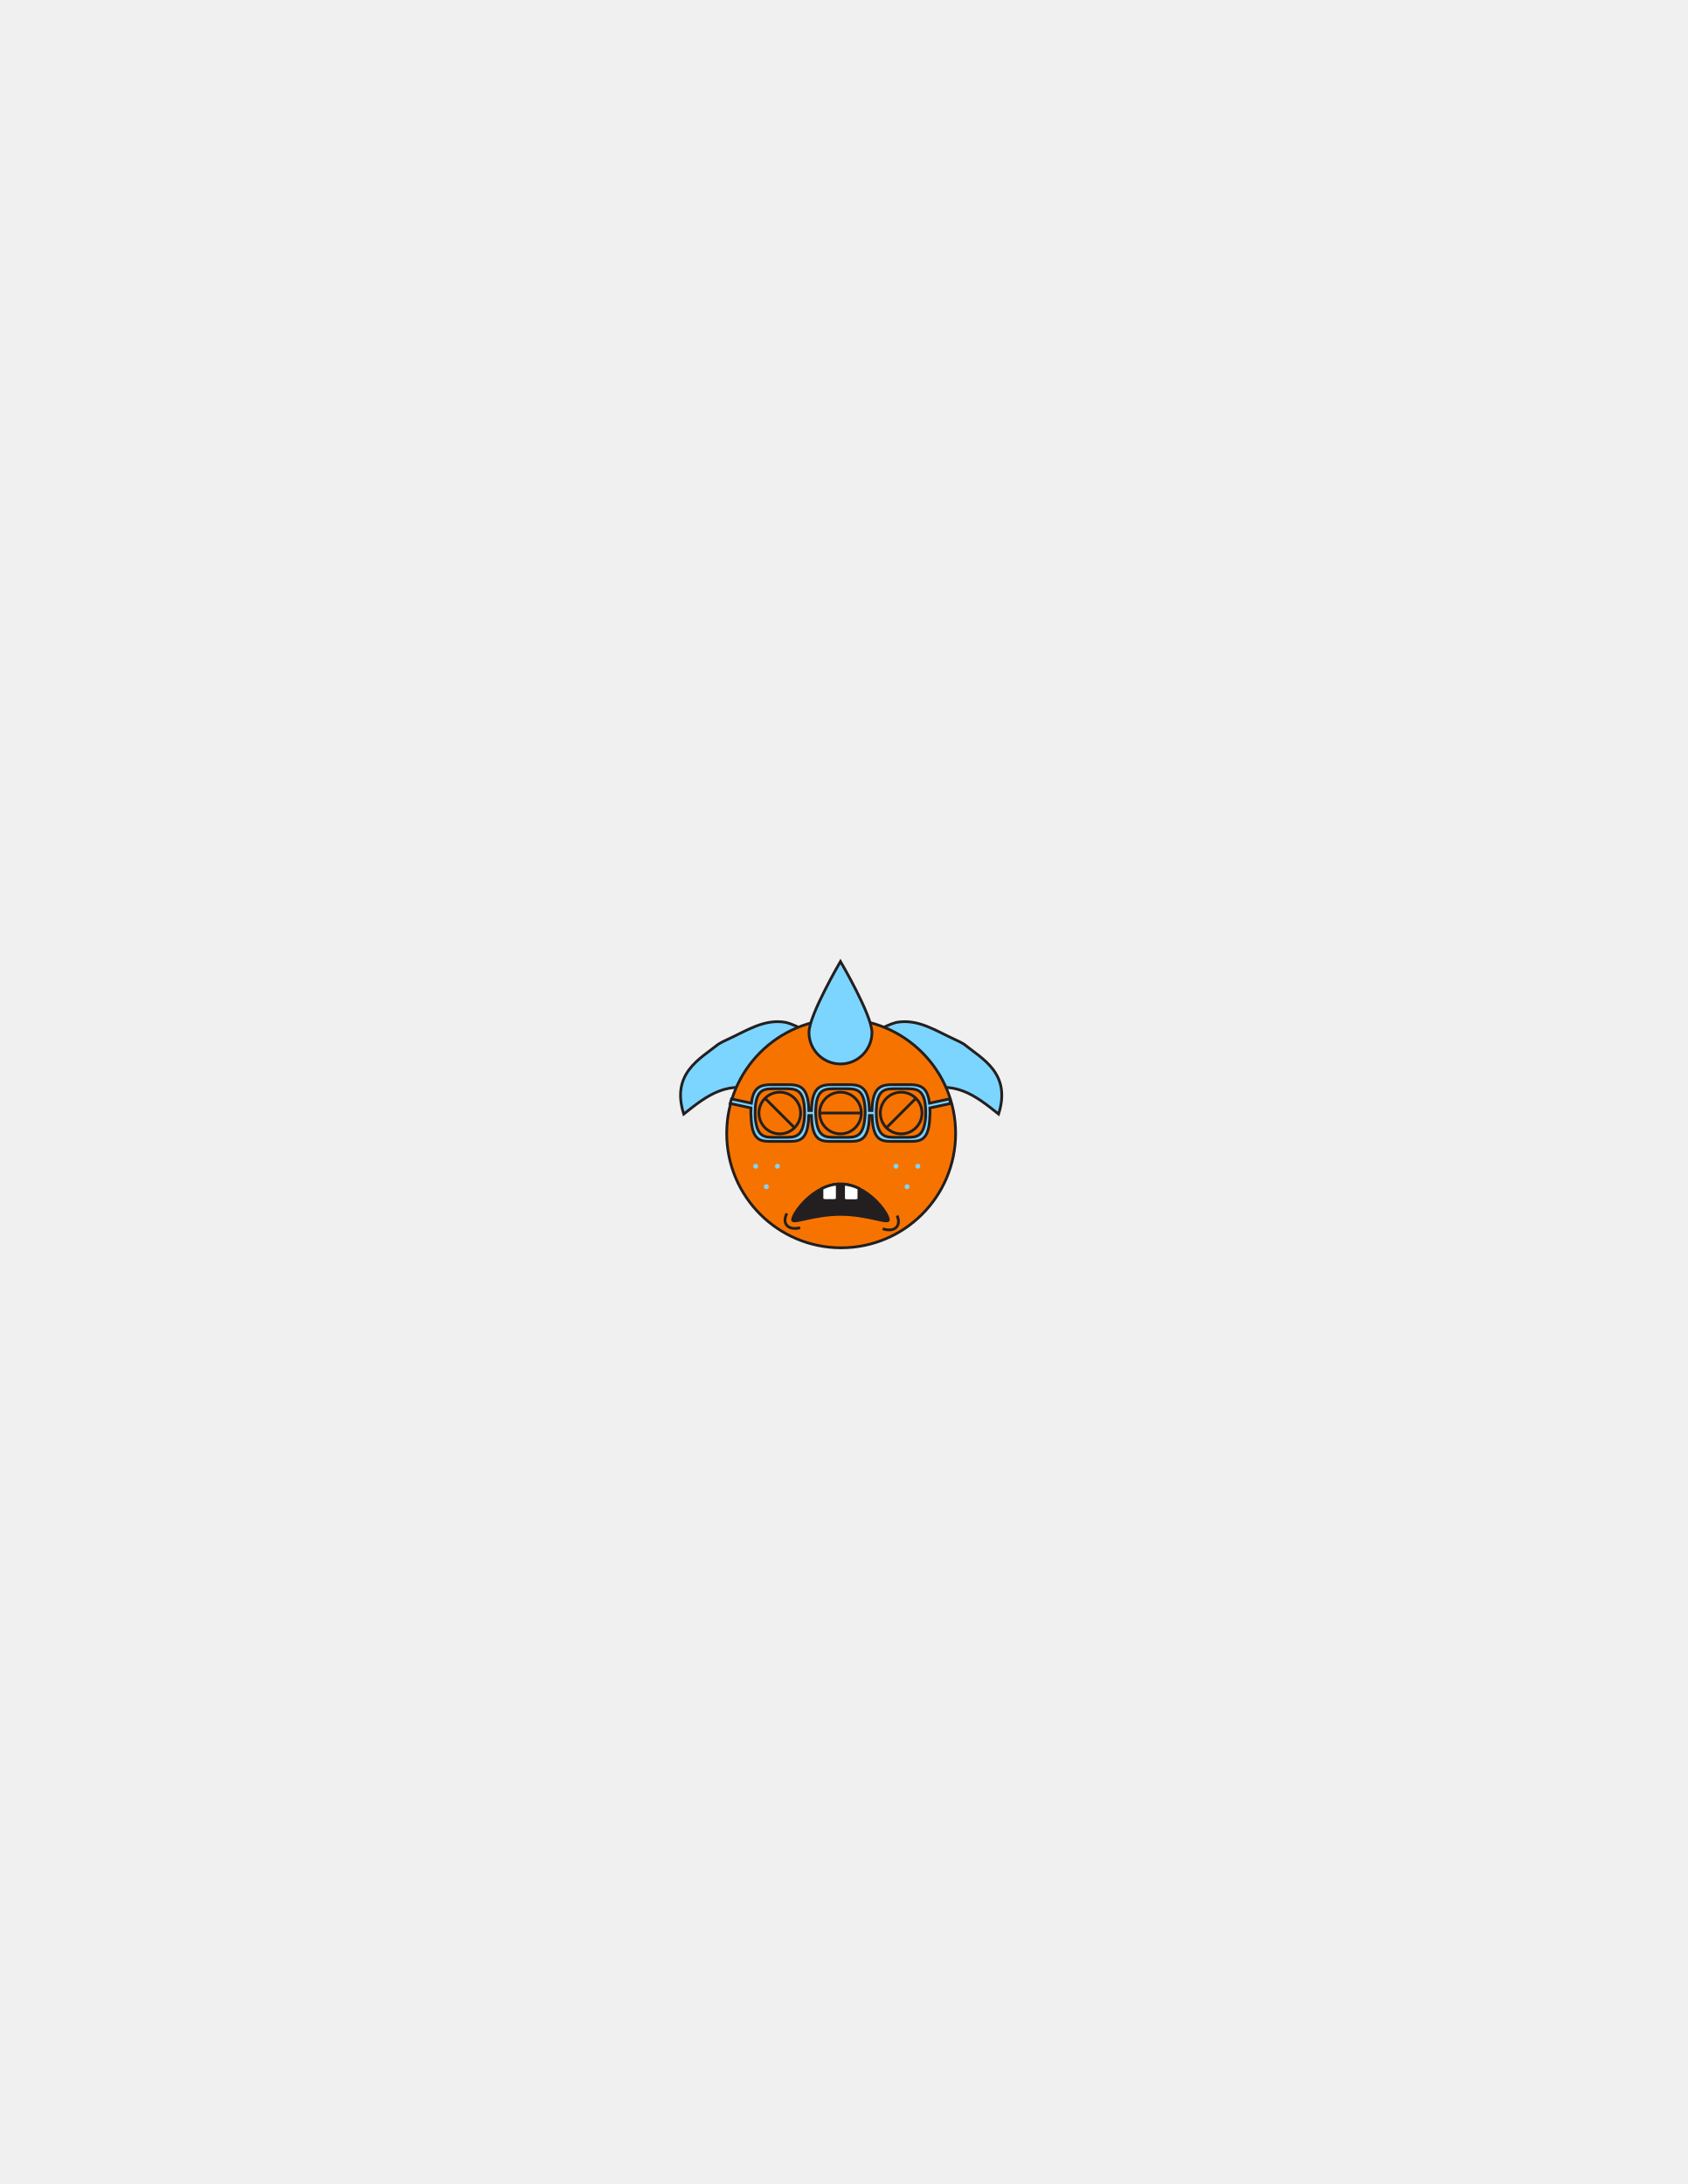
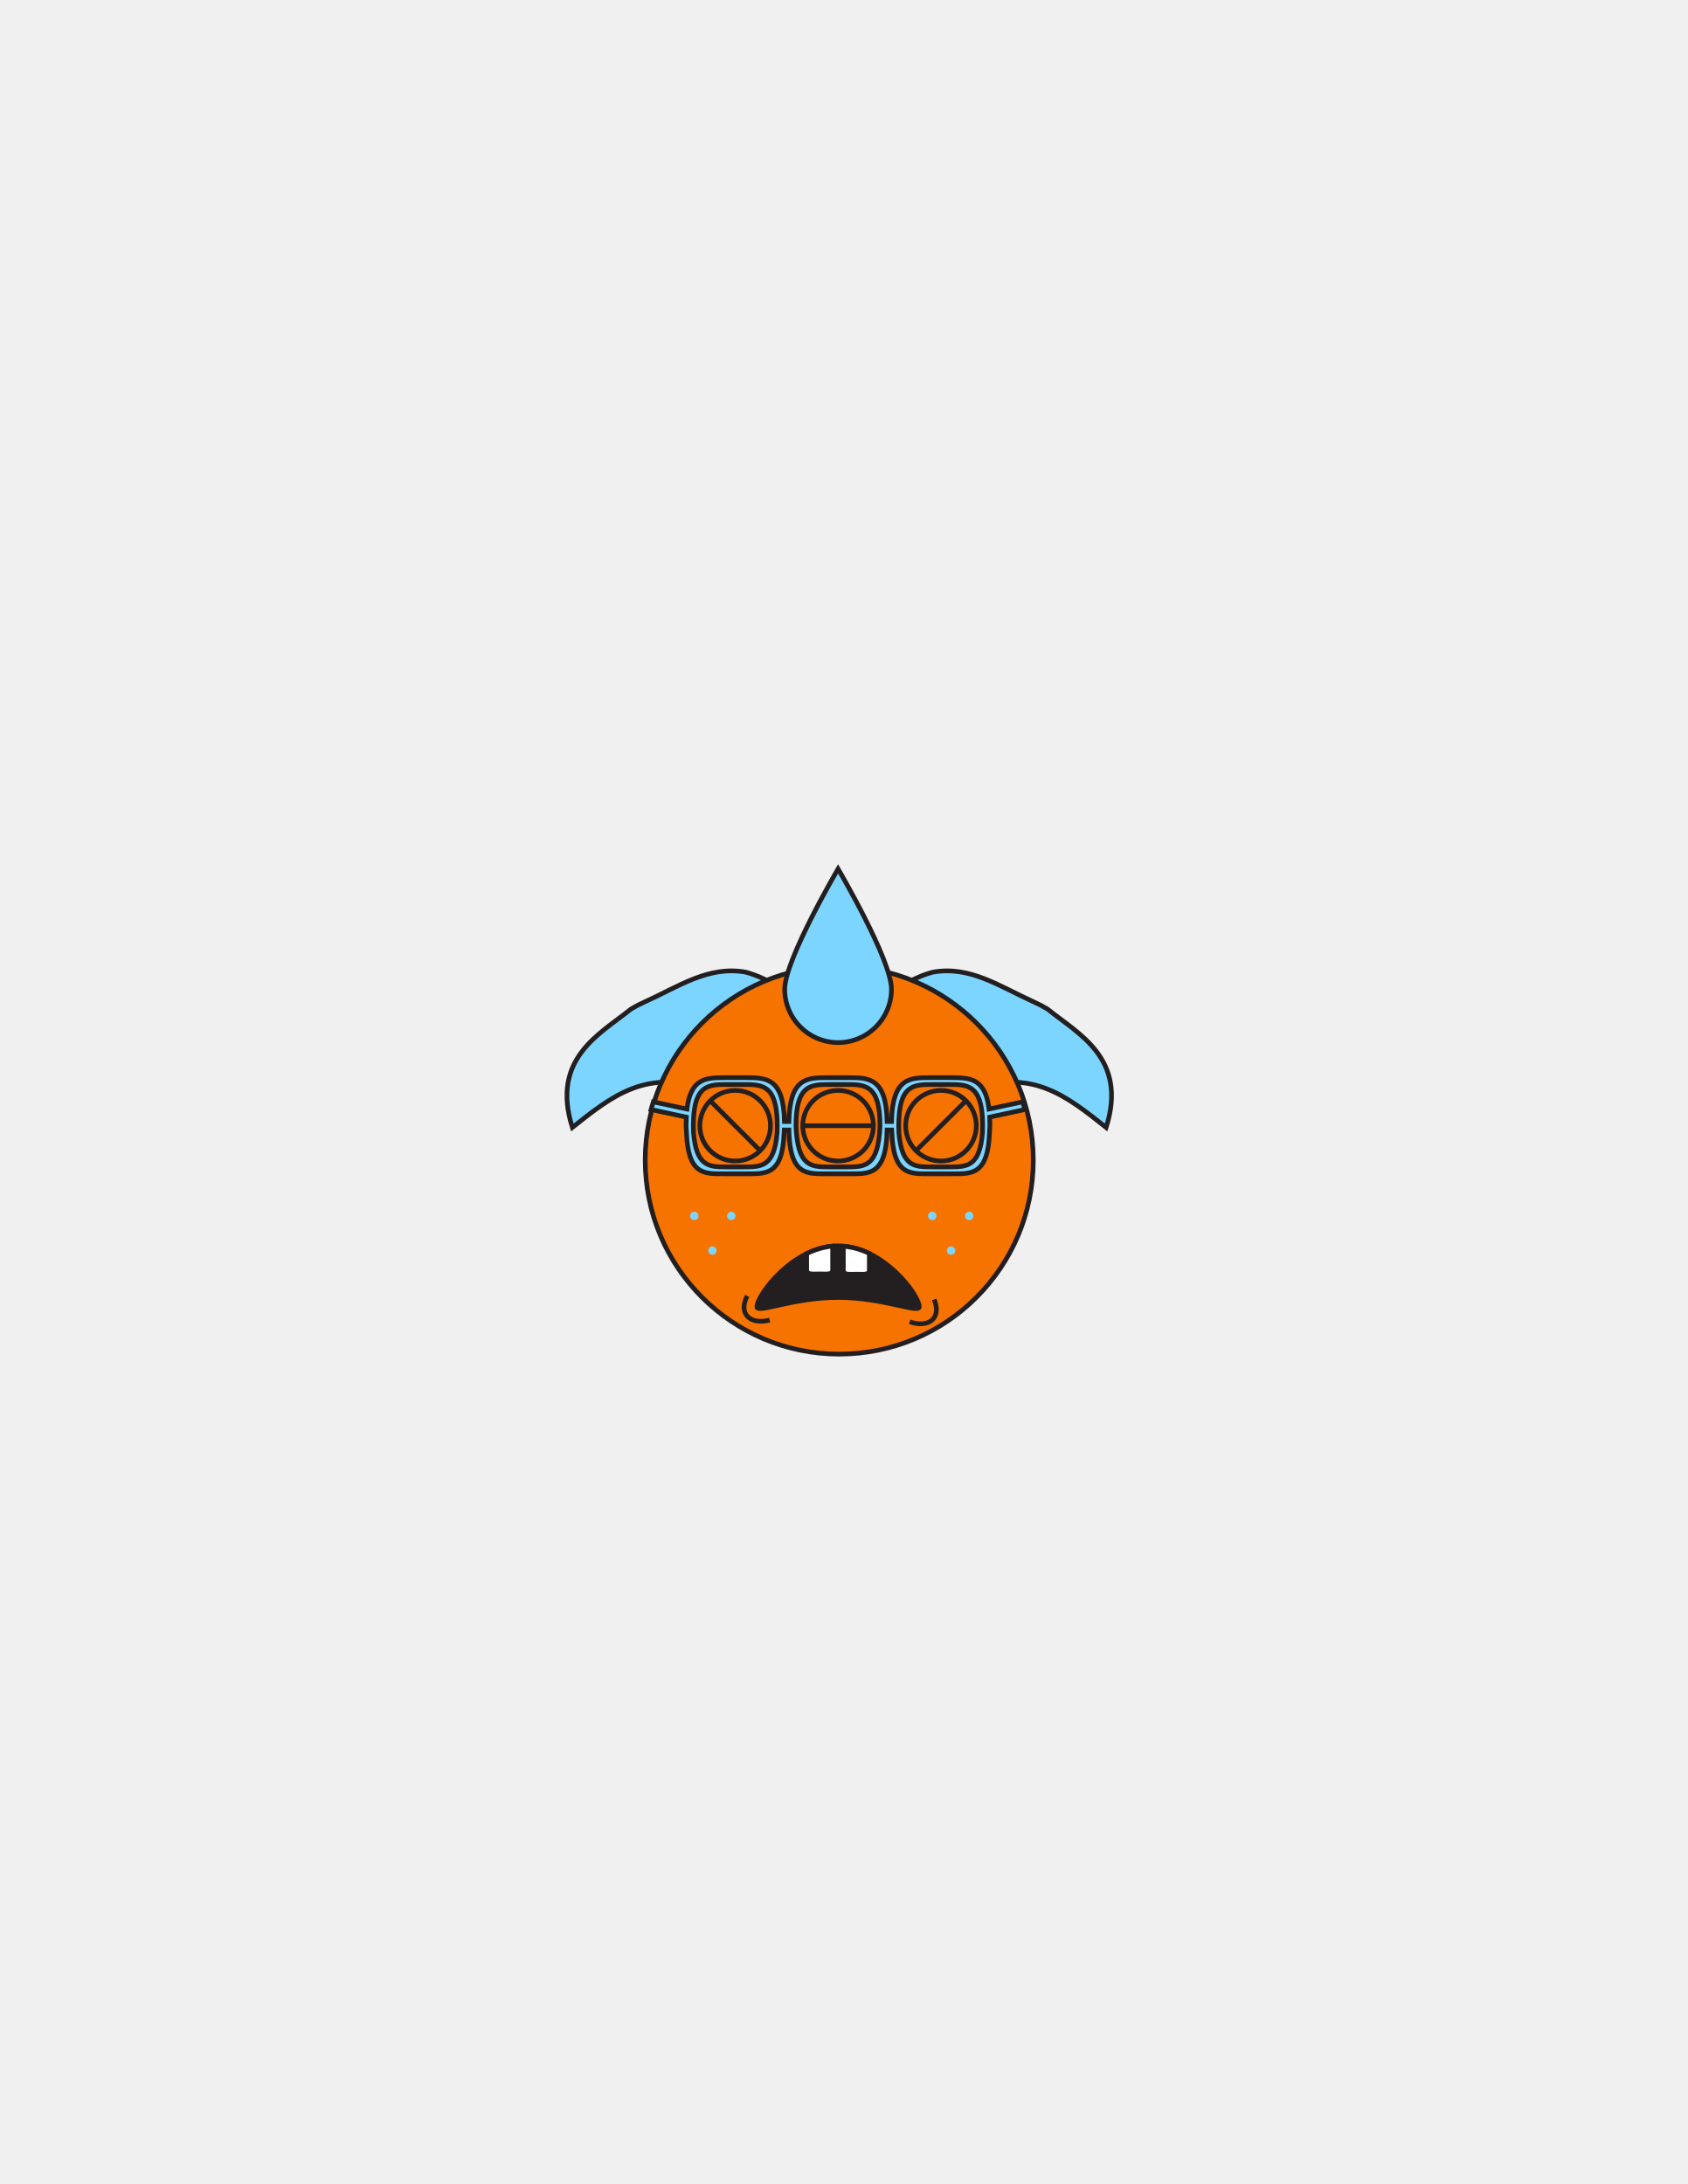
<svg xmlns="http://www.w3.org/2000/svg" version="1.1" id="Layer_1" x="0px" y="0px" width="612px" height="792px" viewBox="0 0 612 792" enable-background="new 0 0 612 792" xml:space="preserve">
-   <rect id="head_frame" x="230.5" y="331.5" fill-opacity="0" fill="#BBBCBE" width="151" height="131" />
-   <path id="SECONDARY_1_" fill="#7CD5FF" stroke="#231F20" stroke-miterlimit="10" d="M321.408,399.665  c-8.178,5.575-10.791-5.749-10.285-13.497c0.126-1.458,0.434-2.893,0.938-4.285c1.614-4.458,4.992-7.804,9.4-9.833  c1.104-0.509,2.268-0.932,3.486-1.274c7.988-1.47,14.334,3.043,21.77,6.409c1.064,0.478,1.84,0.878,2.82,1.474  c6.647,5.362,17.213,10.553,12.547,25.341c-8.654-6.881-16.076-12.778-29.219-7.92c-1.01,0.218-1.992,0.438-2.94,0.672  c-2.845,0.692-5.36,1.463-7.347,2.343C322.159,399.305,321.77,399.498,321.408,399.665z" />
-   <path id="SECONDARY_17_" fill="#7CD5FF" stroke="#231F20" stroke-miterlimit="10" d="M288.592,399.666  c8.178,5.574,10.791-5.75,10.285-13.497c-0.126-1.458-0.434-2.893-0.938-4.285c-1.614-4.458-4.992-7.804-9.4-9.833  c-1.104-0.509-2.268-0.932-3.486-1.274c-7.988-1.47-14.333,3.043-21.77,6.409c-1.064,0.478-1.84,0.878-2.82,1.474  c-6.648,5.362-17.213,10.553-12.547,25.341c8.655-6.88,16.076-12.778,29.219-7.92c1.01,0.218,1.992,0.438,2.94,0.672  c2.845,0.692,5.36,1.463,7.347,2.344C287.841,399.305,288.23,399.498,288.592,399.666z" />
-   <circle id="PRIMARY" fill="#F77300" stroke="#231F20" stroke-miterlimit="10" cx="305" cy="411" r="41.5" />
-   <path id="SECONDARY" fill="#7CD5FF" stroke="#231F20" stroke-miterlimit="10" d="M316.167,374.417  c0,6.305-5.111,11.417-11.417,11.417c-6.305,0-11.416-5.111-11.416-11.417s11.416-25.75,11.416-25.75  S316.167,368.111,316.167,374.417z" />
-   <circle id="PRIMARY_3_" fill="#F77300" stroke="#231F20" stroke-miterlimit="10" cx="282.741" cy="403.625" r="7.554" />
-   <circle id="PRIMARY_2_" fill="#F77300" stroke="#231F20" stroke-miterlimit="10" cx="326.76" cy="403.625" r="7.554" />
-   <circle id="PRIMARY_1_" fill="#F77300" stroke="#231F20" stroke-miterlimit="10" cx="304.75" cy="403.625" r="7.555" />
-   <path fill="#231F20" stroke="#231F20" stroke-miterlimit="10" d="M322.116,442.375c0-2.557-7.792-13.037-17.383-13.037  c-9.591,0-17.349,10.568-17.349,13.037c0,1.504,7.775-2,17.366-2S322.116,443.879,322.116,442.375z" />
-   <circle id="SECONDARY_7_" fill="#7CD5FF" cx="274" cy="422.922" r="0.895" />
-   <circle id="SECONDARY_6_" fill="#7CD5FF" cx="281.901" cy="422.922" r="0.894" />
-   <circle id="SECONDARY_5_" fill="#7CD5FF" cx="277.87" cy="430.338" r="0.895" />
-   <path fill="none" stroke="#231F20" stroke-miterlimit="10" d="M285.305,440.027c-2.013,4.001,0.792,6.237,4.826,5.189" />
-   <circle id="SECONDARY_4_" fill="#7CD5FF" cx="332.788" cy="422.923" r="0.895" />
-   <circle id="SECONDARY_3_" fill="#7CD5FF" cx="324.887" cy="422.922" r="0.894" />
-   <circle id="SECONDARY_2_" fill="#7CD5FF" cx="328.918" cy="430.339" r="0.895" />
-   <path fill="none" stroke="#231F20" stroke-miterlimit="10" d="M325.298,440.799c1.688,4.15-1.289,6.155-5.227,4.789" />
-   <path id="SECONDARY_8_" fill="#7CD5FF" stroke="#231F20" stroke-miterlimit="10" d="M337.181,401.779l7.544-1.62  c-0.152-0.554-0.315-1.103-0.491-1.646l-7.2,1.546c-0.587-4.815-2.48-6.176-4.982-6.563c0,0,0,0-0.001,0  c-0.202-0.031-0.407-0.058-0.617-0.077c-0.087-0.009-0.175-0.017-0.263-0.024c-0.08-0.006-0.16-0.012-0.242-0.017  c-0.194-0.012-0.392-0.02-0.591-0.026c-0.016,0-0.03-0.001-0.046-0.001c-0.487-0.014-0.989-0.015-1.502-0.015h-4.243  c-4.488,0-8.151,0.001-8.368,9.385h-0.938c-0.217-9.382-3.879-9.383-8.367-9.383h-0.035h-4.208h-0.035  c-4.488,0-8.15,0.001-8.367,9.383h-0.938c-0.217-9.384-3.88-9.385-8.368-9.385h-4.243c-0.513,0-1.015,0.001-1.502,0.015  c-0.016,0-0.03,0.001-0.046,0.001c-0.199,0.006-0.396,0.015-0.591,0.026c-0.081,0.005-0.161,0.011-0.242,0.017  c-0.088,0.007-0.176,0.015-0.263,0.024c-0.209,0.02-0.415,0.046-0.617,0.077c-0.001,0-0.001,0-0.001,0  c-2.502,0.387-4.396,1.748-4.982,6.563l-7.201-1.546c-0.175,0.543-0.338,1.092-0.491,1.646l7.544,1.62  c-0.03,0.576-0.045,1.189-0.045,1.846c0.021,0.532,0.052,1.031,0.088,1.51c0.332,8.869,3.672,8.797,7.836,8.777  c0.15,0,0.302,0,0.454,0h4.243c4.424,0,8.042,0.457,8.354-8.93c0.011-0.154,0.027-0.29,0.037-0.449h0.973  c0.209,9.859,3.874,9.379,8.368,9.379h0.035h4.208h0.035c4.494,0,8.159,0.48,8.368-9.379h0.973c0.01,0.159,0.026,0.295,0.037,0.449  c0.312,9.387,3.93,8.93,8.354,8.93h4.243c0.152,0,0.304,0,0.454,0c4.164,0.02,7.504,0.092,7.837-8.777  c0.036-0.479,0.067-0.978,0.088-1.51C337.226,402.969,337.21,402.355,337.181,401.779z M284.616,412.441h-3.635  c-0.127,0-0.253,0-0.378,0c-3.563-0.006-6.181-0.211-6.772-7.315c-0.021-0.472-0.033-0.97-0.033-1.503  c0-7.7,2.453-8.675,5.717-8.799c0.455-0.016,0.925-0.017,1.407-0.017h3.635c3.967,0,7.183,0,7.183,8.817  c0,0.53-0.012,1.025-0.032,1.494C291.1,412.441,288.344,412.441,284.616,412.441z M302.933,412.443  c-3.966,0-6.834,0.004-7.183-8.818c0-8.817,3.217-8.817,7.183-8.817h3.601c3.966,0,7.183,0,7.183,8.817  c-0.349,8.822-3.217,8.818-7.183,8.818H302.933z M328.863,412.441c-0.126,0-0.252,0-0.379,0h-3.635c-3.727,0-6.483,0-7.092-7.322  c-0.021-0.469-0.032-0.964-0.032-1.494c0-8.817,3.216-8.817,7.183-8.817h3.635c0.482,0,0.952,0,1.408,0.017  c3.263,0.124,5.716,1.099,5.716,8.799c0,0.533-0.012,1.031-0.033,1.503C335.043,412.23,332.425,412.436,328.863,412.441z" />
-   <path fill="#FFFFFF" stroke="#231F20" stroke-miterlimit="10" d="M298.034,430.997v3.452c0,1.118,1.242,0.891,2.777,0.891  c1.531,0,2.776,0.228,2.776-0.891v-5.058C301.629,429.559,299.762,430.149,298.034,430.997z" />
-   <path fill="#FFFFFF" stroke="#231F20" stroke-miterlimit="10" d="M305.876,429.426v5.076c0,1.118,1.242,0.891,2.777,0.891  c1.531,0,2.777,0.228,2.777-0.891v-3.559C309.699,430.125,307.831,429.564,305.876,429.426z" />
-   <line fill="none" stroke="#231F20" stroke-miterlimit="10" x1="277.399" y1="398.283" x2="288.083" y2="408.967" />
-   <line fill="none" stroke="#231F20" stroke-miterlimit="10" x1="297.195" y1="403.625" x2="312.305" y2="403.625" />
-   <line fill="none" stroke="#231F20" stroke-miterlimit="10" x1="321.418" y1="408.966" x2="332.102" y2="398.283" />
+   <rect id="head_frame" x="178" y="286" fill-opacity="0" fill="#BBBCBE" width="256" height="222" />
+   <path id="SECONDARY_1_" fill="#7CD5FF" stroke="#231F20" stroke-width="1.695" stroke-miterlimit="10" d="M332.123,401.517  c-13.865,9.448-18.295-9.743-17.438-22.872c0.214-2.472,0.735-4.902,1.589-7.262c2.737-7.556,8.464-13.225,15.938-16.664  c1.871-0.863,3.845-1.579,5.911-2.16c13.543-2.492,24.301,5.157,36.907,10.861c1.804,0.81,3.119,1.488,4.781,2.498  c11.27,9.087,29.182,17.883,21.271,42.944c-14.673-11.66-27.255-21.654-49.536-13.422c-1.713,0.369-3.378,0.743-4.985,1.138  c-4.823,1.172-9.088,2.48-12.456,3.971C333.396,400.905,332.735,401.233,332.123,401.517z" />
+   <path id="SECONDARY_17_" fill="#7CD5FF" stroke="#231F20" stroke-width="1.695" stroke-miterlimit="10" d="M276.487,401.518  c13.864,9.447,18.294-9.743,17.437-22.873c-0.213-2.472-0.735-4.902-1.589-7.262c-2.737-7.556-8.463-13.226-15.937-16.664  c-1.871-0.863-3.844-1.579-5.911-2.16c-13.543-2.492-24.3,5.157-36.907,10.86c-1.805,0.81-3.12,1.489-4.781,2.498  c-11.271,9.087-29.183,17.883-21.272,42.944c14.673-11.659,27.254-21.654,49.537-13.421c1.712,0.369,3.377,0.743,4.985,1.139  c4.823,1.173,9.088,2.479,12.456,3.972C275.213,400.905,275.874,401.233,276.487,401.518z" />
+   <ellipse id="PRIMARY" fill="#F77300" stroke="#231F20" stroke-width="1.695" stroke-miterlimit="10" cx="304.305" cy="420.726" rx="70.357" ry="70.328" />
+   <path id="SECONDARY" fill="#7CD5FF" stroke="#231F20" stroke-width="1.695" stroke-miterlimit="10" d="M323.236,358.729  c0,10.686-8.665,19.347-19.355,19.347c-10.689,0-19.354-8.662-19.354-19.347c0-10.685,19.354-43.636,19.354-43.636  S323.236,348.043,323.236,358.729z" />
+   <ellipse id="PRIMARY_3_" fill="#F77300" stroke="#231F20" stroke-width="1.695" stroke-miterlimit="10" cx="266.567" cy="408.228" rx="12.807" ry="12.802" />
+   <ellipse id="PRIMARY_2_" fill="#F77300" stroke="#231F20" stroke-width="1.695" stroke-miterlimit="10" cx="341.196" cy="408.228" rx="12.807" ry="12.802" />
+   <ellipse id="PRIMARY_1_" fill="#F77300" stroke="#231F20" stroke-width="1.695" stroke-miterlimit="10" cx="303.881" cy="408.228" rx="12.808" ry="12.802" />
+   <path fill="#231F20" stroke="#231F20" stroke-width="1.695" stroke-miterlimit="10" d="M333.323,473.895  c0-4.332-13.211-22.093-29.471-22.093s-29.413,17.909-29.413,22.093c0,2.549,13.182-3.389,29.442-3.389  S333.323,476.443,333.323,473.895z" />
+   <path id="SECONDARY_7_" fill="#7CD5FF" d="M253.26,440.805c0.066,0.832-0.551,1.565-1.386,1.633  c-0.837,0.071-1.568-0.551-1.637-1.383c-0.068-0.834,0.55-1.565,1.384-1.636C252.455,439.35,253.187,439.971,253.26,440.805z" />
+   <path id="SECONDARY_6_" fill="#7CD5FF" d="M266.654,440.803c0.07,0.834-0.551,1.569-1.389,1.635  c-0.833,0.07-1.565-0.549-1.631-1.383c-0.071-0.834,0.549-1.565,1.381-1.636C265.853,439.35,266.584,439.972,266.654,440.803z" />
+   <path id="SECONDARY_5_" fill="#7CD5FF" d="M259.821,453.374c0.069,0.834-0.553,1.563-1.388,1.635  c-0.834,0.069-1.566-0.553-1.636-1.389c-0.066-0.832,0.557-1.563,1.391-1.635C259.02,451.919,259.751,452.54,259.821,453.374z" />
+   <path fill="none" stroke="#231F20" stroke-width="1.695" stroke-miterlimit="10" d="M270.914,469.917  c-3.413,6.78,1.342,10.569,8.182,8.794" />
+   <path id="SECONDARY_4_" fill="#7CD5FF" d="M349.904,440.807c-0.066,0.83,0.551,1.565,1.386,1.633  c0.838,0.071,1.567-0.551,1.637-1.385c0.068-0.834-0.549-1.564-1.384-1.636C350.709,439.35,349.977,439.972,349.904,440.807z" />
+   <path id="SECONDARY_3_" fill="#7CD5FF" d="M336.51,440.805c-0.069,0.834,0.552,1.567,1.39,1.635  c0.832,0.069,1.564-0.551,1.631-1.385c0.07-0.834-0.55-1.565-1.381-1.636C337.312,439.35,336.579,439.972,336.51,440.805z" />
+   <path id="SECONDARY_2_" fill="#7CD5FF" d="M343.343,453.374c-0.069,0.834,0.553,1.565,1.388,1.635  c0.834,0.069,1.566-0.553,1.636-1.387c0.065-0.834-0.557-1.565-1.391-1.635C344.145,451.921,343.412,452.54,343.343,453.374z" />
+   <path fill="none" stroke="#231F20" stroke-width="1.695" stroke-miterlimit="10" d="M338.717,471.224  c2.861,7.034-2.186,10.432-8.861,8.116" />
+   <path id="SECONDARY_8_" fill="#7CD5FF" stroke="#231F20" stroke-width="1.695" stroke-miterlimit="10" d="M358.862,405.1  l12.79-2.746c-0.258-0.938-0.535-1.868-0.833-2.788l-12.207,2.619c-0.995-8.16-4.205-10.465-8.446-11.122c0,0,0,0-0.002,0  c-0.343-0.053-0.69-0.098-1.047-0.131c-0.146-0.015-0.296-0.028-0.445-0.041c-0.136-0.01-0.271-0.021-0.41-0.029  c-0.33-0.02-0.664-0.034-1.002-0.045c-0.026,0-0.051-0.001-0.078-0.002c-0.826-0.023-1.677-0.025-2.546-0.025h-7.193  c-7.609,0-13.819,0.002-14.188,15.904h-1.591c-0.367-15.898-6.576-15.9-14.186-15.9h-0.06h-7.134h-0.06  c-7.609,0-13.818,0.002-14.186,15.9h-1.591c-0.368-15.902-6.578-15.904-14.187-15.904h-7.194c-0.869,0-1.72,0.002-2.546,0.025  c-0.026,0.001-0.051,0.002-0.078,0.002c-0.338,0.011-0.672,0.025-1.002,0.045c-0.137,0.008-0.273,0.019-0.411,0.029  c-0.149,0.013-0.298,0.026-0.445,0.041c-0.354,0.033-0.704,0.078-1.046,0.131c-0.001,0-0.001,0-0.001,0  c-4.243,0.656-7.452,2.961-8.447,11.122l-12.208-2.619c-0.296,0.92-0.574,1.85-0.832,2.788l12.791,2.746  c-0.05,0.977-0.077,2.016-0.077,3.128c0.035,0.901,0.087,1.747,0.149,2.558c0.563,15.03,6.226,14.908,13.286,14.875  c0.255,0,0.512,0,0.77,0h7.194c7.5,0,13.634,0.774,14.162-15.133c0.018-0.262,0.046-0.491,0.063-0.761h1.649  c0.354,16.708,6.568,15.894,14.187,15.894h0.06h7.134h0.06c7.619,0,13.833,0.814,14.188-15.894h1.648  c0.017,0.27,0.045,0.499,0.063,0.761c0.527,15.907,6.662,15.133,14.162,15.133h7.193c0.259,0,0.515,0,0.77,0  c7.06,0.033,12.723,0.155,13.287-14.875c0.061-0.811,0.114-1.656,0.148-2.558C358.938,407.115,358.912,406.076,358.862,405.1z   M269.747,423.168h-6.162c-0.215,0-0.429,0-0.641,0c-6.04-0.01-10.479-0.357-11.481-12.397c-0.036-0.799-0.056-1.644-0.056-2.547  c0-13.049,4.159-14.702,9.692-14.911c0.771-0.027,1.567-0.028,2.386-0.028h6.162c6.725,0,12.177,0,12.177,14.943  c0,0.898-0.02,1.737-0.055,2.531C280.738,423.168,276.066,423.168,269.747,423.168z M300.8,423.171  c-6.724,0-11.586,0.007-12.177-14.943c0-14.943,5.454-14.943,12.177-14.943h6.104c6.724,0,12.177,0,12.177,14.943  c-0.591,14.95-5.453,14.943-12.177,14.943H300.8z M344.762,423.168c-0.214,0-0.428,0-0.643,0h-6.162  c-6.318,0-10.992,0-12.023-12.409c-0.034-0.794-0.055-1.633-0.055-2.531c0-14.943,5.452-14.943,12.178-14.943h6.162  c0.817,0,1.614,0.001,2.387,0.028c5.532,0.209,9.691,1.862,9.691,14.911c0,0.903-0.021,1.748-0.057,2.547  C355.238,422.811,350.8,423.158,344.762,423.168z" />
+   <path fill="#FFFFFF" stroke="#231F20" stroke-width="1.695" stroke-miterlimit="10" d="M292.495,454.613v5.851  c0,1.895,2.106,1.509,4.708,1.509c2.596,0,4.707,0.386,4.707-1.509v-8.571C298.59,452.176,295.424,453.177,292.495,454.613z" />
+   <path fill="#FFFFFF" stroke="#231F20" stroke-width="1.695" stroke-miterlimit="10" d="M305.79,451.95v8.603  c0,1.896,2.106,1.51,4.708,1.51c2.597,0,4.709,0.386,4.709-1.51v-6.03C312.271,453.136,309.104,452.186,305.79,451.95z" />
+   <line fill="none" stroke="#231F20" stroke-width="1.695" stroke-miterlimit="10" x1="257.511" y1="399.175" x2="275.624" y2="417.279" />
+   <line fill="none" stroke="#231F20" stroke-width="1.695" stroke-miterlimit="10" x1="291.073" y1="408.228" x2="316.688" y2="408.228" />
+   <line fill="none" stroke="#231F20" stroke-width="1.695" stroke-miterlimit="10" x1="332.139" y1="417.278" x2="350.252" y2="399.175" />
</svg>
